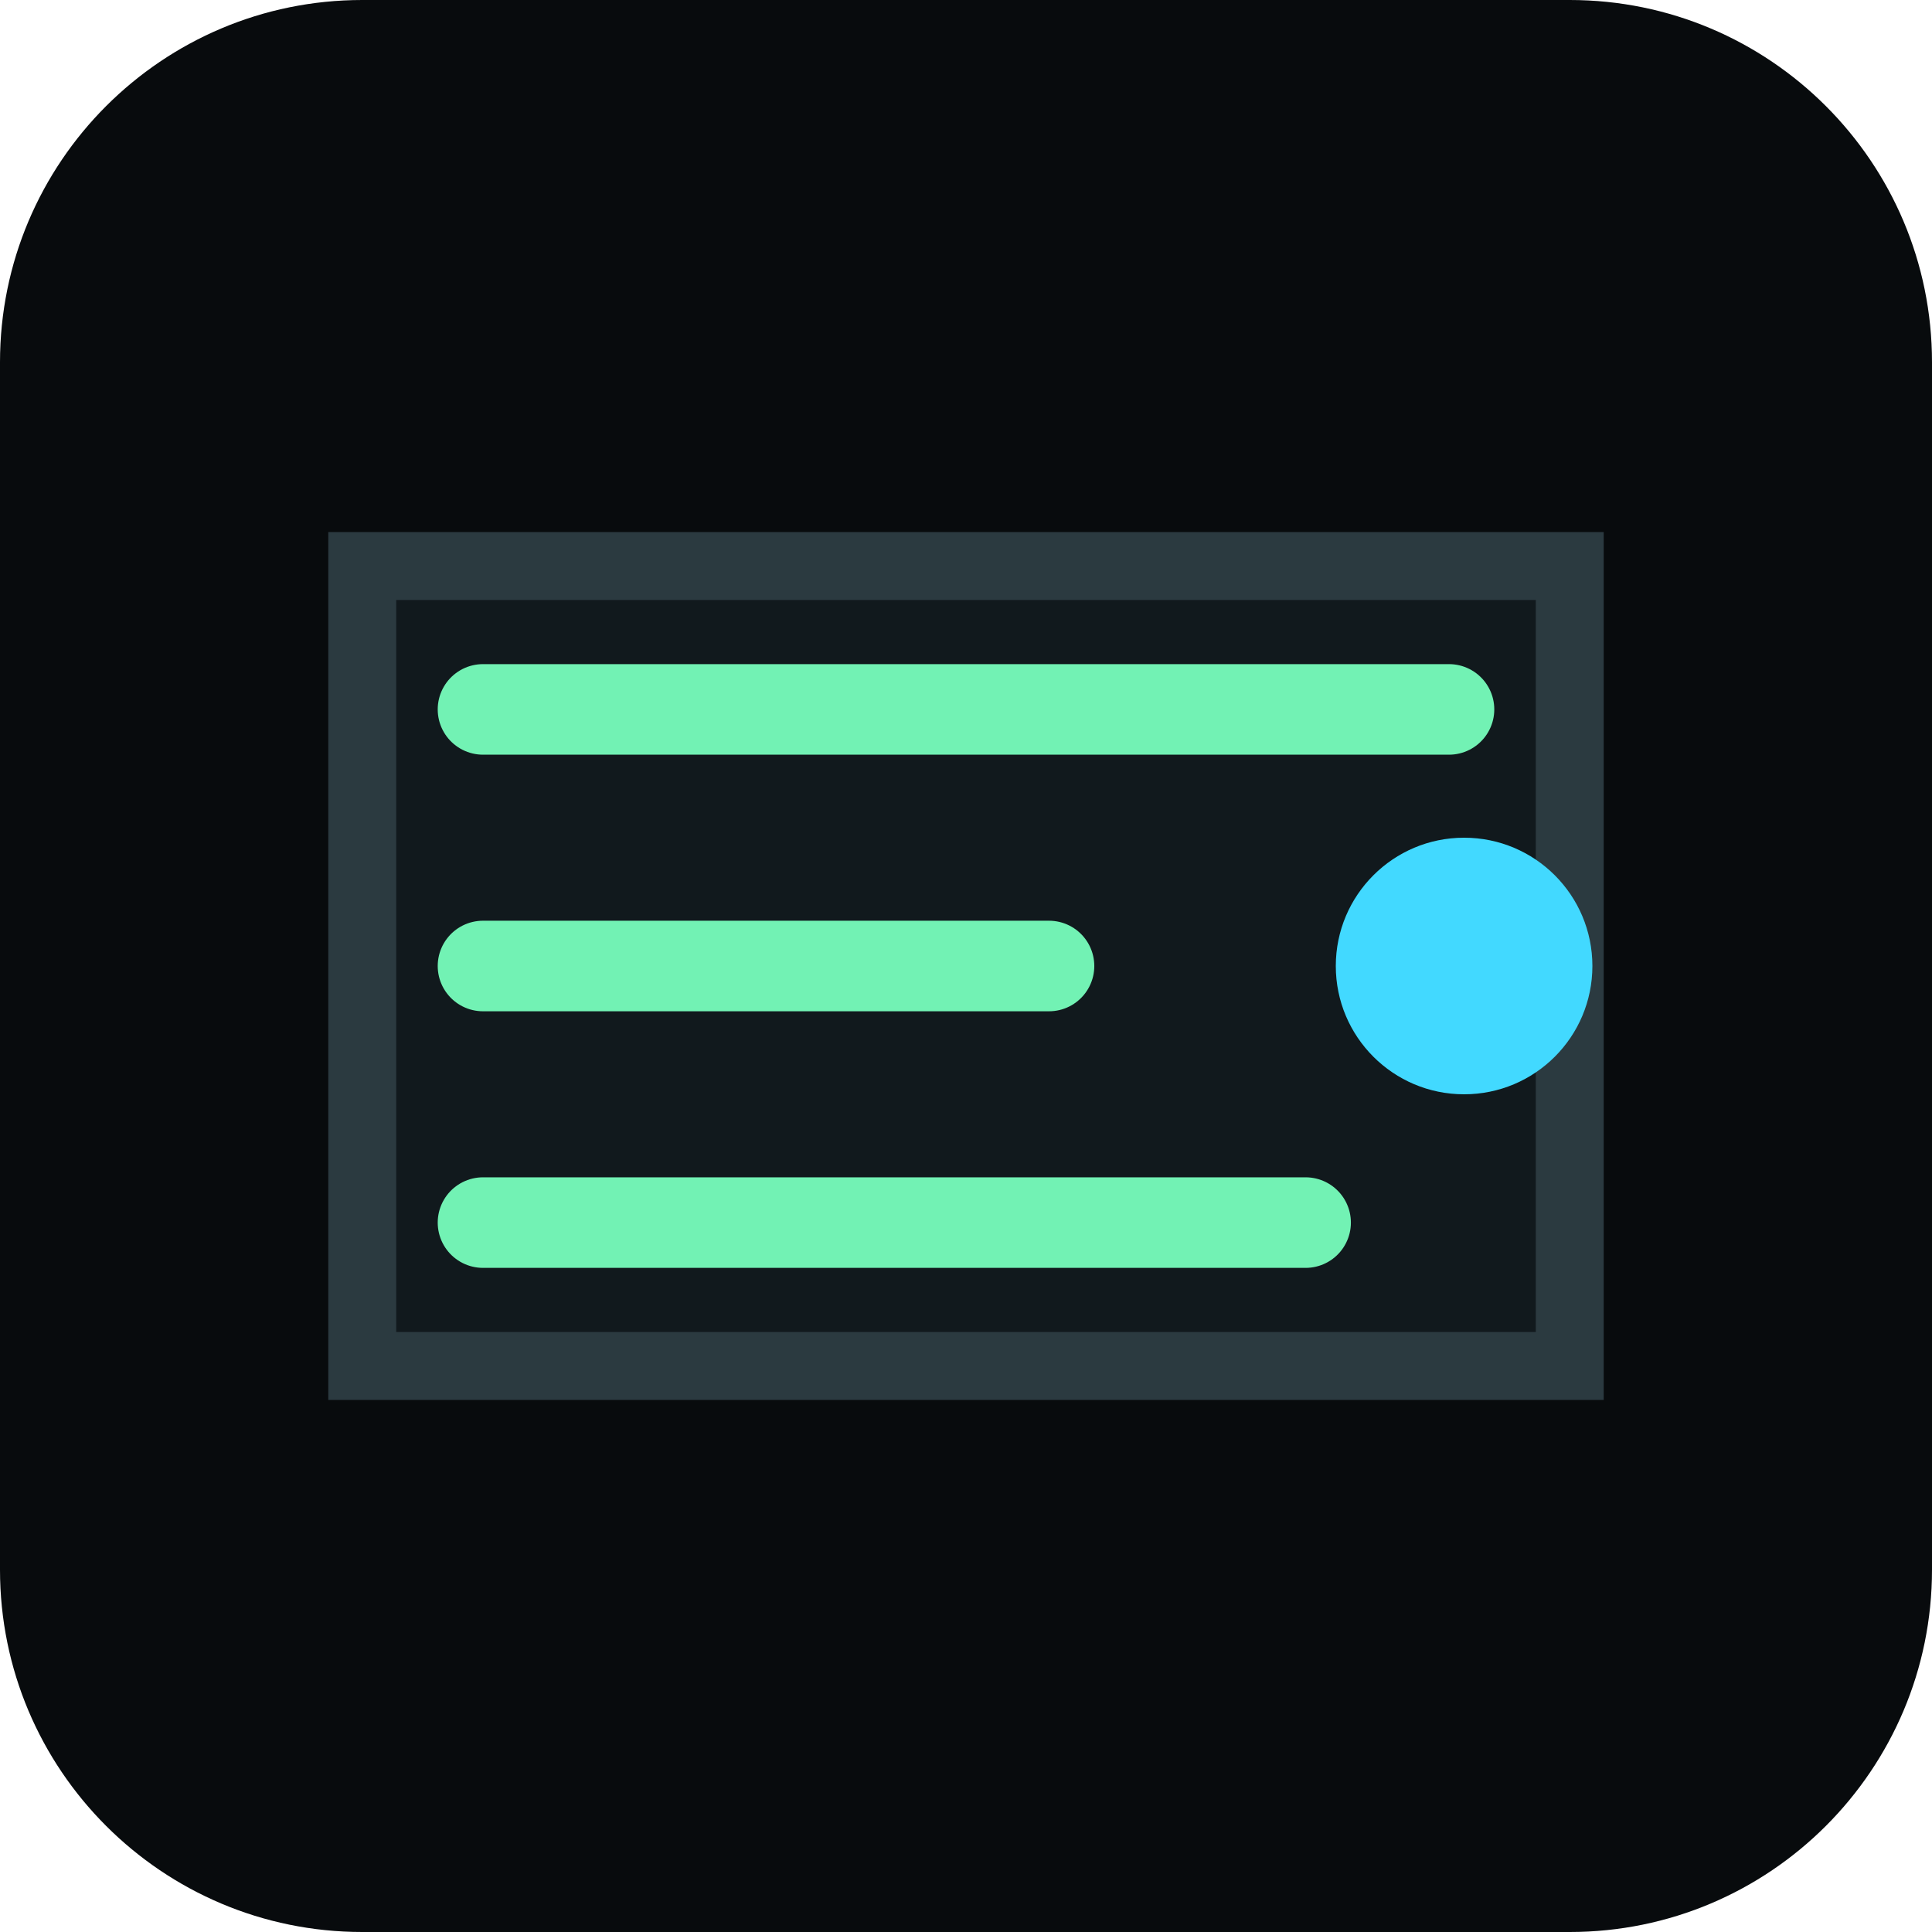
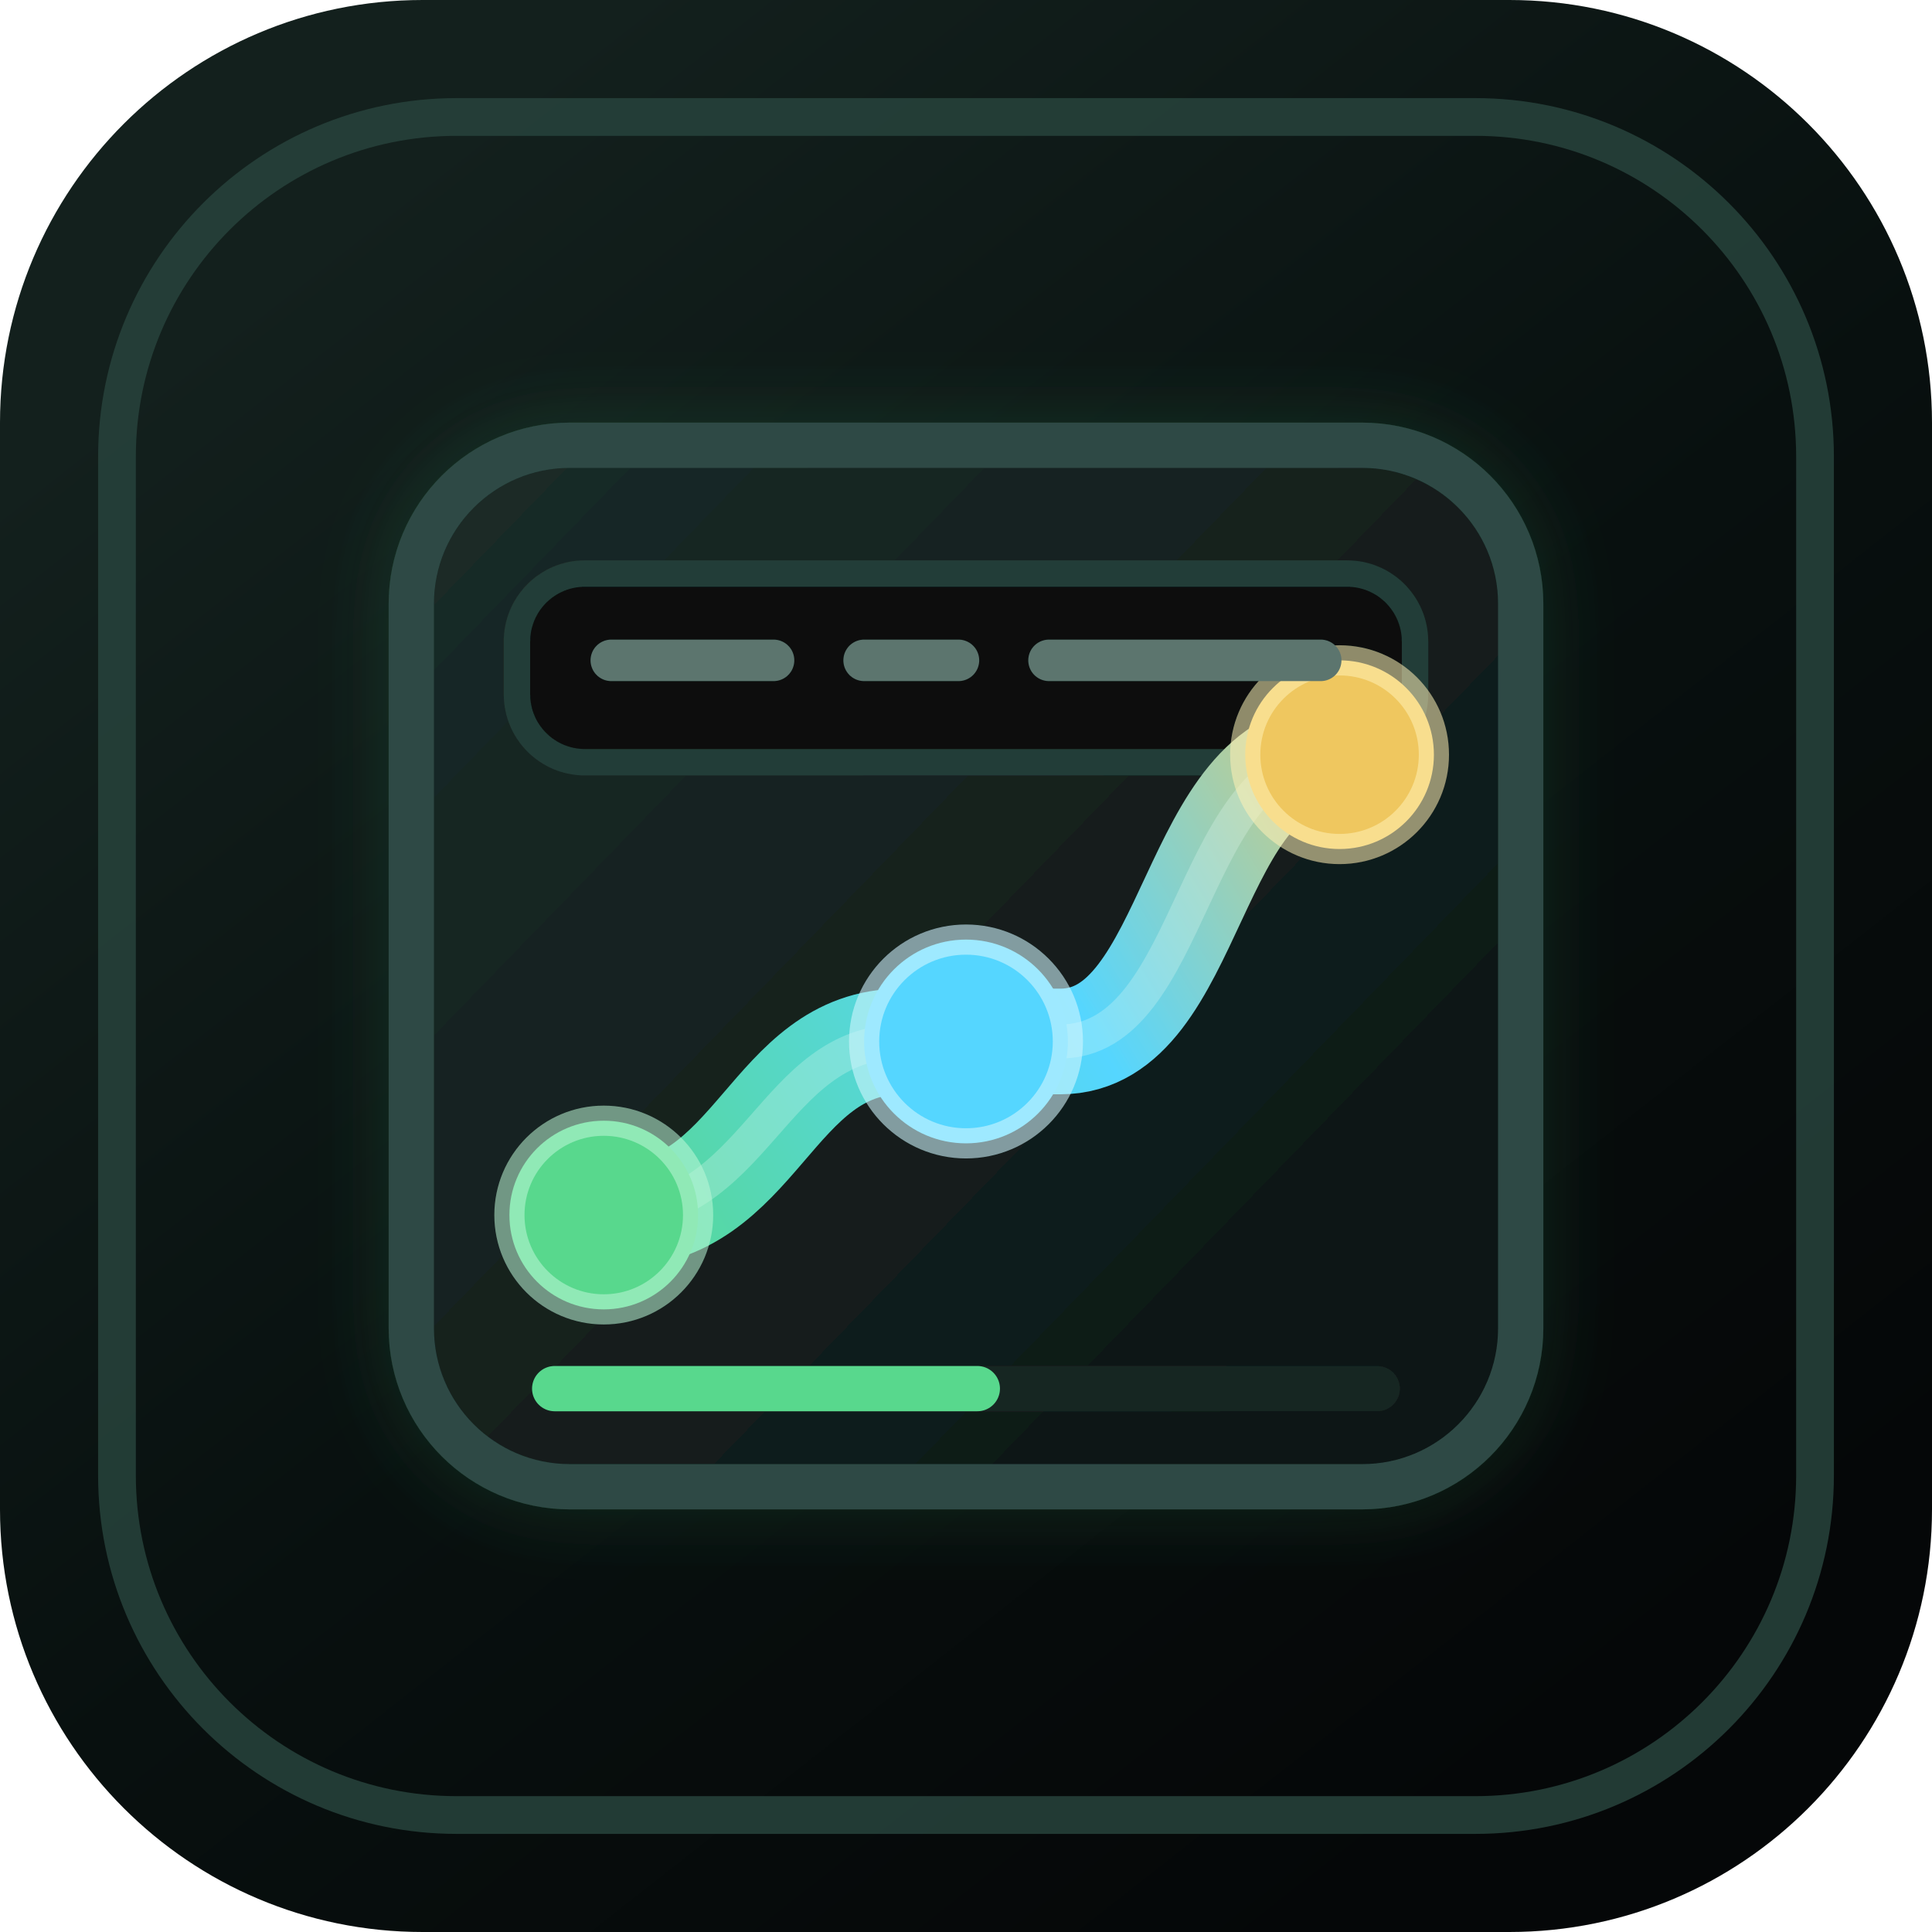
- <svg xmlns="http://www.w3.org/2000/svg" viewBox="0 0 512 512">
-   <rect width="512" height="512" rx="96" fill="#080b0d" />
-   <path d="M96 150h320v212H96z" fill="#11191d" stroke="#2b3a40" stroke-width="18" />
-   <path d="M128 188h256M128 256h150M128 324h218" stroke="#72f2b4" stroke-width="24" stroke-linecap="round" />
-   <circle cx="388" cy="256" r="34" fill="#42d9ff" />
+ <svg xmlns="http://www.w3.org/2000/svg" viewBox="0 0 512 512" role="img" aria-label="SingDeck">
+   <defs>
+     <linearGradient id="bg" x1="96" y1="52" x2="416" y2="460" gradientUnits="userSpaceOnUse">
+       <stop offset="0" stop-color="#13201d" />
+       <stop offset="0.54" stop-color="#08100f" />
+       <stop offset="1" stop-color="#050708" />
+     </linearGradient>
+     <linearGradient id="panel" x1="126" y1="130" x2="392" y2="388" gradientUnits="userSpaceOnUse">
+       <stop offset="0" stop-color="#1a2a27" />
+       <stop offset="1" stop-color="#0c1414" />
+     </linearGradient>
+     <linearGradient id="route" x1="146" y1="319" x2="374" y2="182" gradientUnits="userSpaceOnUse">
+       <stop offset="0" stop-color="#58d88d" />
+       <stop offset="0.55" stop-color="#55d6ff" />
+       <stop offset="1" stop-color="#efc75e" />
+     </linearGradient>
+     <filter id="soft" x="-20%" y="-20%" width="140%" height="140%">
+       <feDropShadow dx="0" dy="16" stdDeviation="18" flood-color="#000000" flood-opacity="0.38" />
+       <feDropShadow dx="0" dy="0" stdDeviation="10" flood-color="#58d88d" flood-opacity="0.14" />
+     </filter>
+   </defs>
+   <rect width="512" height="512" rx="112" fill="url(#bg)" />
+   <rect x="31" y="31" width="450" height="450" rx="90" fill="none" stroke="#27433c" stroke-opacity="0.86" stroke-width="10" />
+   <g filter="url(#soft)">
+     <rect x="109" y="118" width="294" height="276" rx="42" fill="url(#panel)" stroke="#2d4944" stroke-width="12" />
+     <rect x="137" y="152" width="238" height="50" rx="18" fill="#07100f" stroke="#243c37" stroke-width="7" />
+     <path d="M163 322C201 322 204 276 239 276H281C317 276 315 200 354 200" fill="none" stroke="url(#route)" stroke-width="28" stroke-linecap="round" />
+     <path d="M161 322C201 322 204 276 239 276H281C317 276 315 200 354 200" fill="none" stroke="#edfdf8" stroke-opacity="0.26" stroke-width="9" stroke-linecap="round" />
+     <circle cx="160" cy="322" r="25" fill="#58d88d" stroke="#bdf8d7" stroke-opacity="0.55" stroke-width="8" />
+     <circle cx="256" cy="276" r="27" fill="#55d6ff" stroke="#d3f7ff" stroke-opacity="0.58" stroke-width="8" />
+     <circle cx="355" cy="200" r="25" fill="#efc75e" stroke="#fff0b6" stroke-opacity="0.55" stroke-width="8" />
+     <path d="M162 175h43M229 175h25M278 175h72" stroke="#5c746e" stroke-width="11" stroke-linecap="round" />
+     <path d="M147 368h218" stroke="#172522" stroke-width="12" stroke-linecap="round" />
+     <path d="M147 368h112" stroke="#58d88d" stroke-width="12" stroke-linecap="round" />
+   </g>
</svg>
